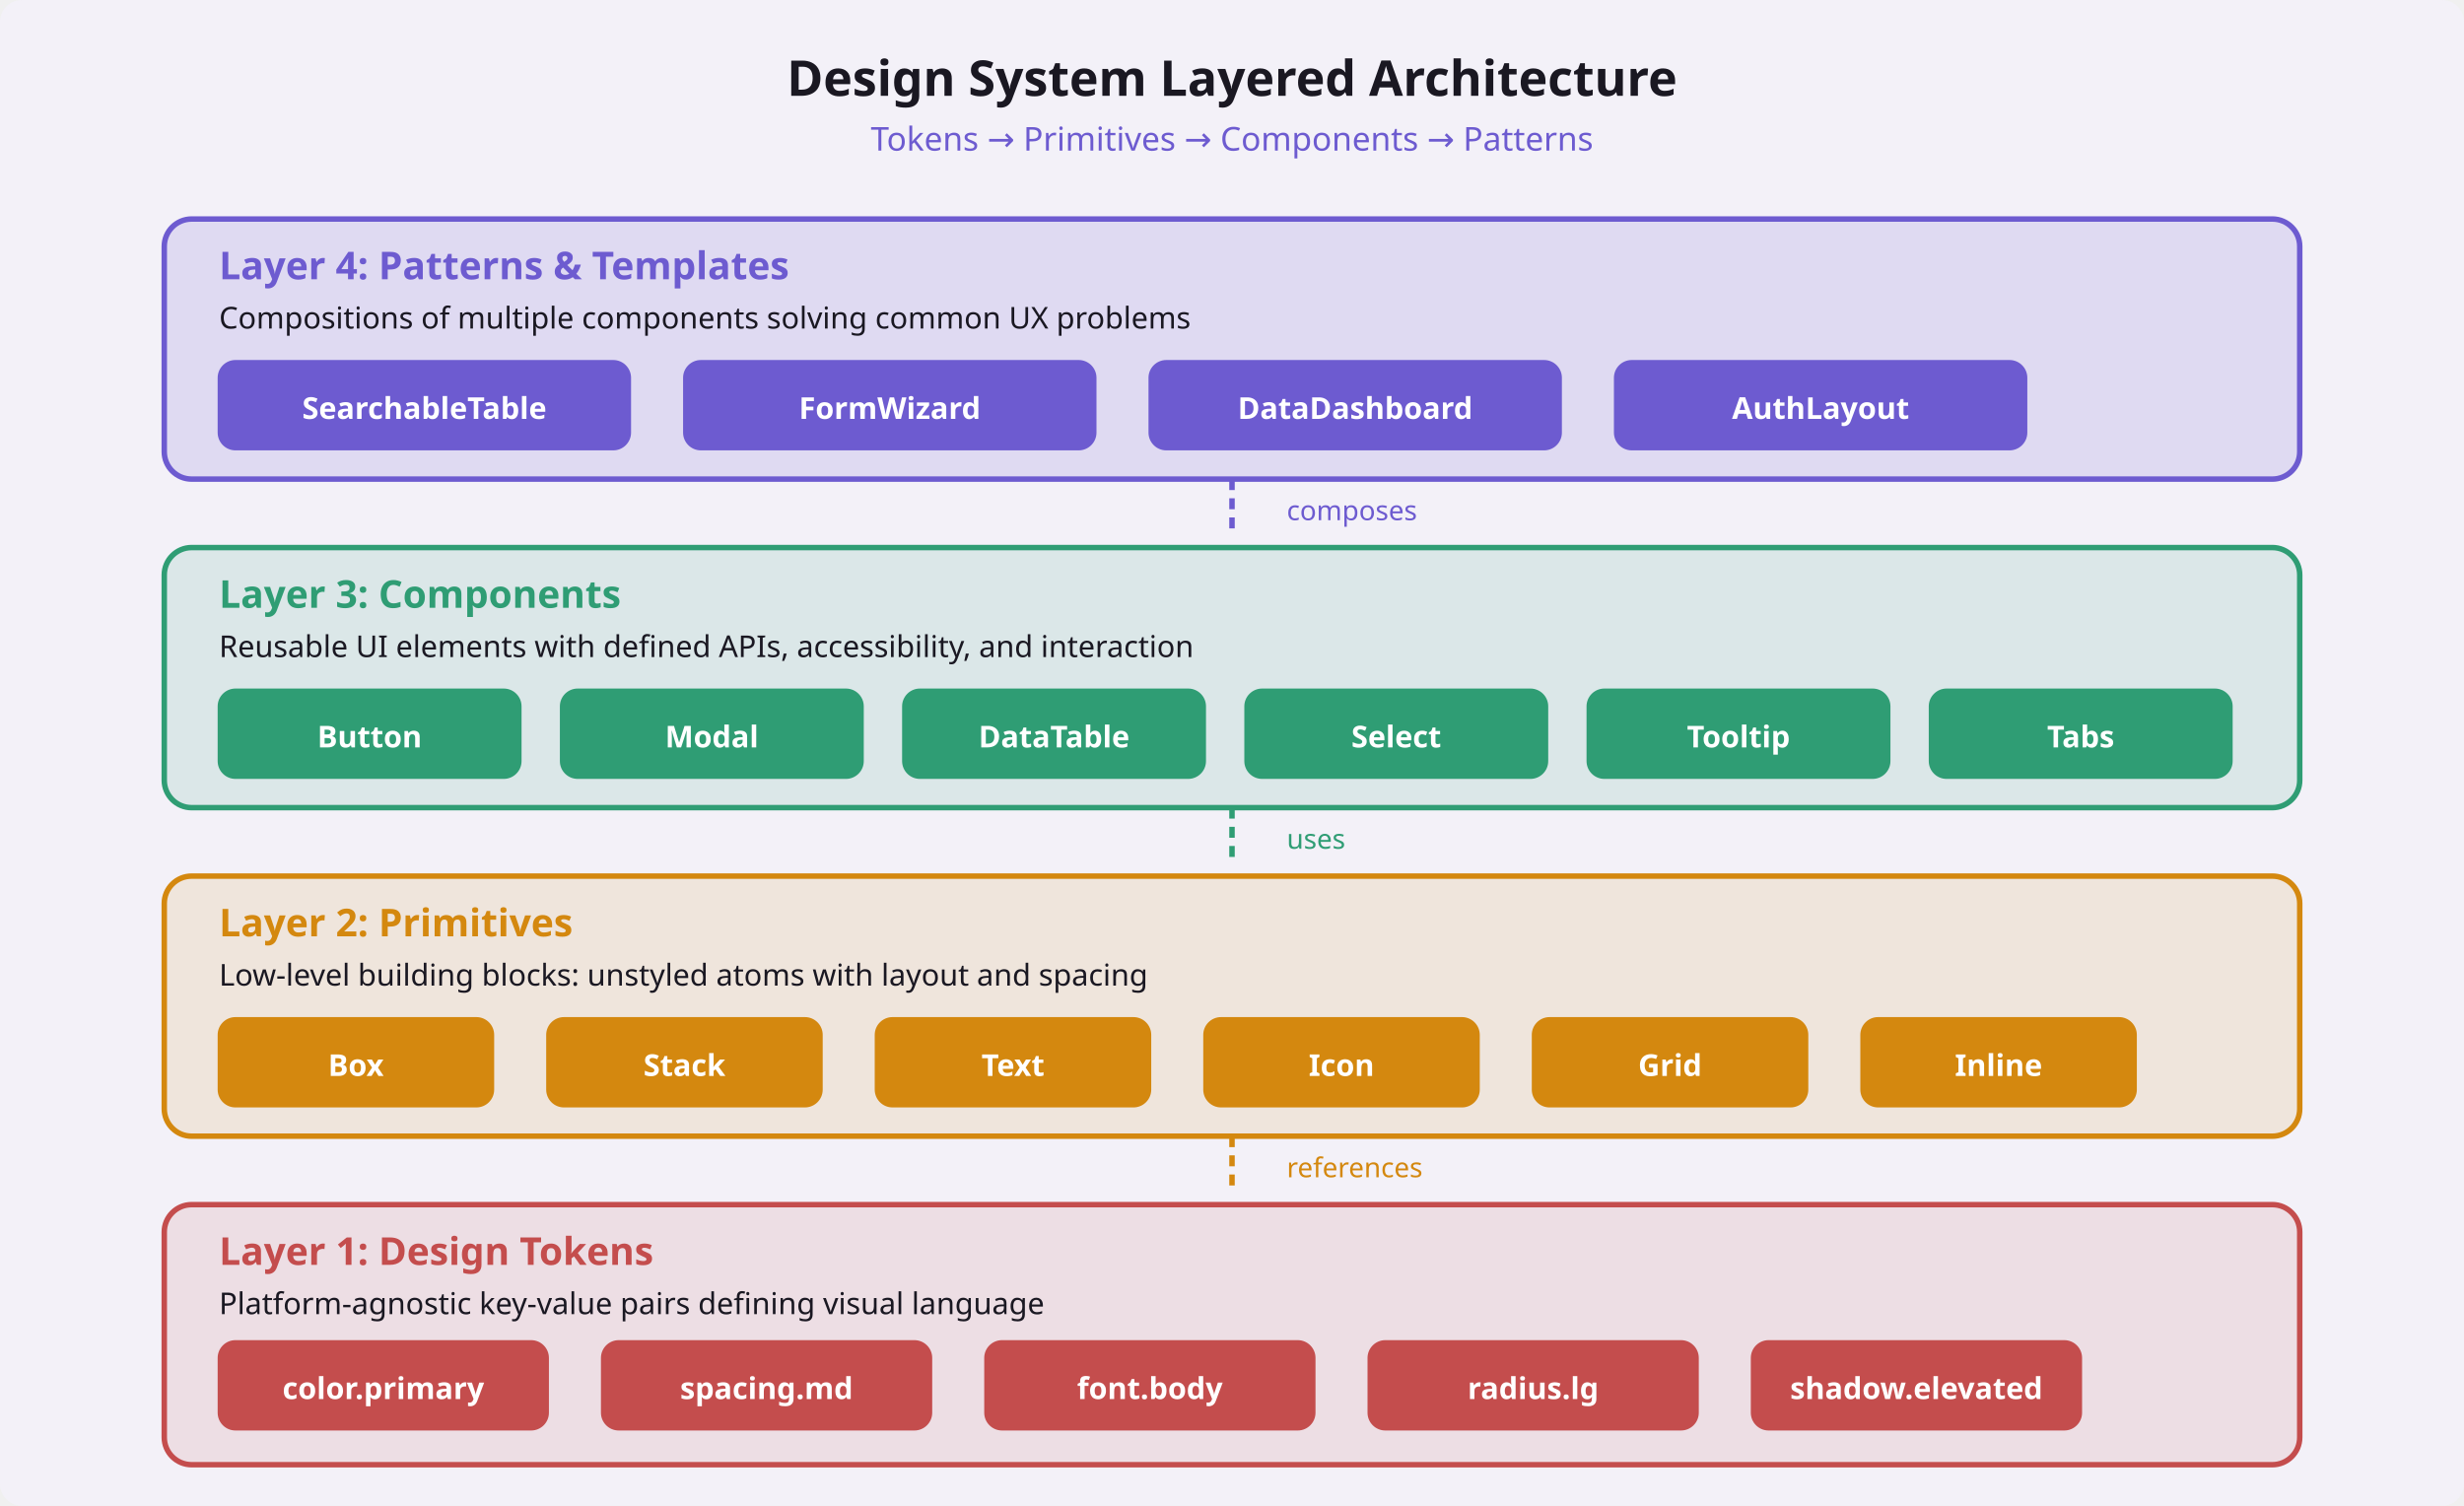
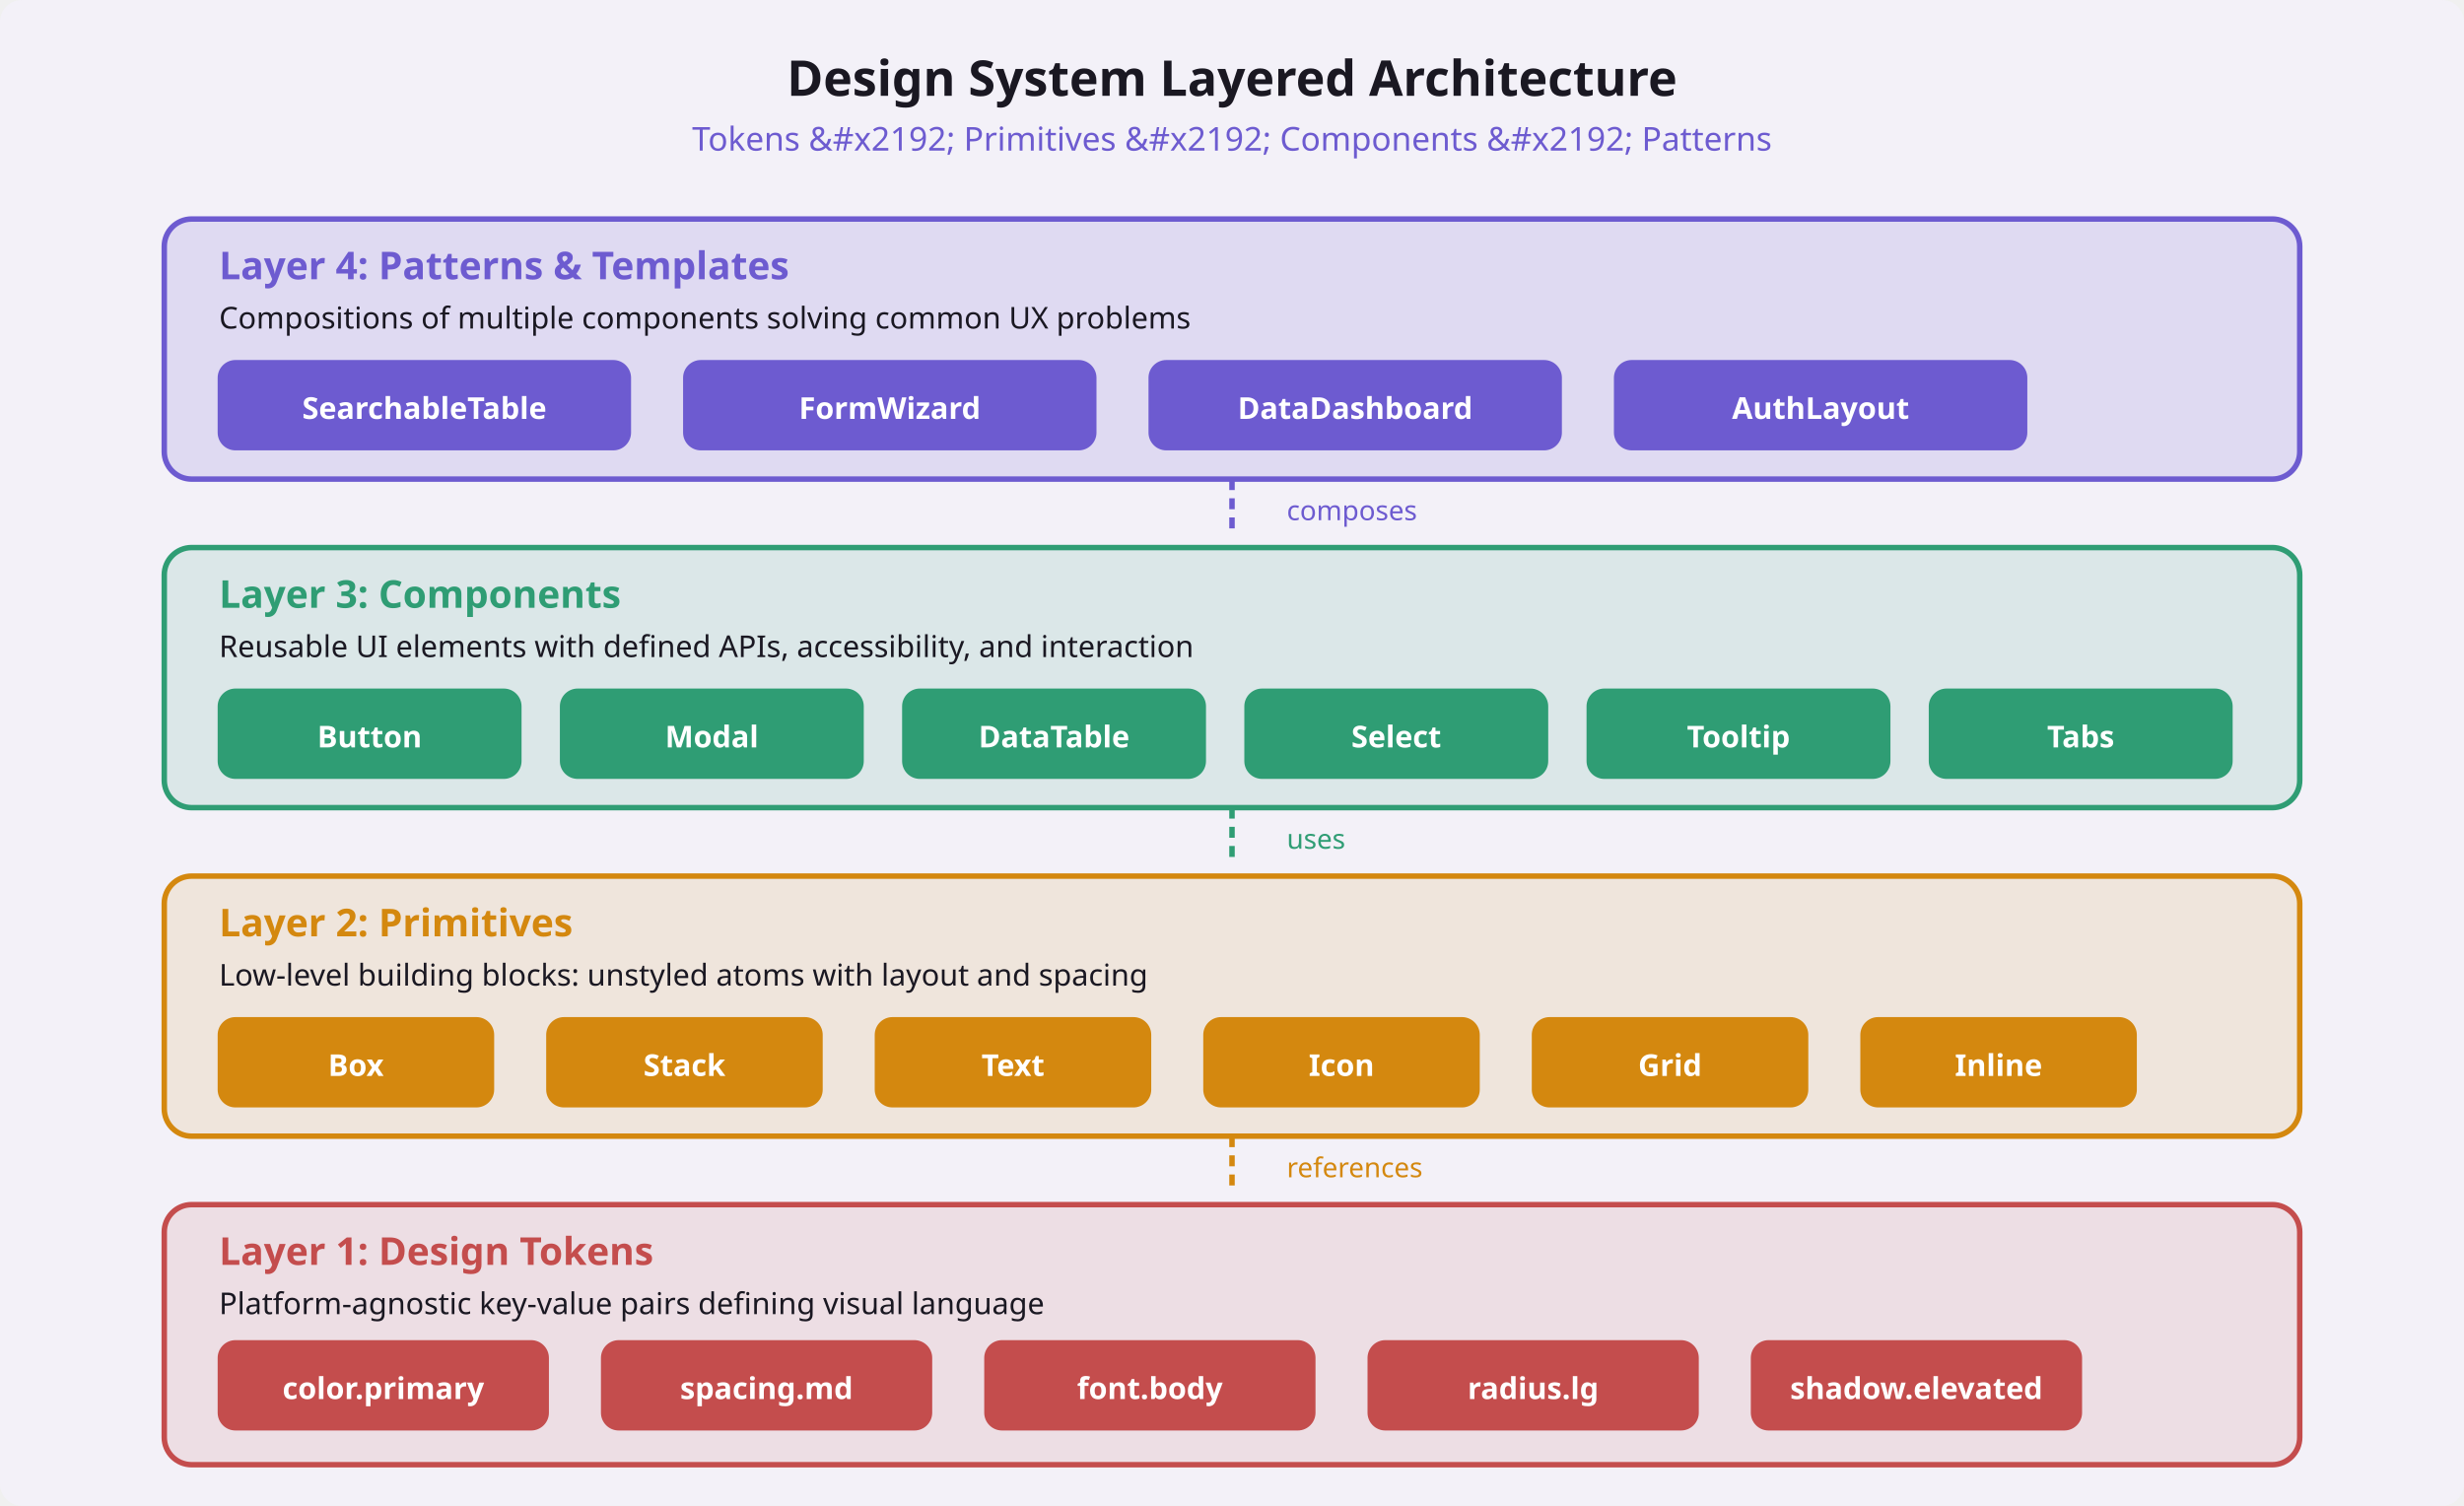
<svg xmlns="http://www.w3.org/2000/svg" viewBox="0 0 900 550" fill="none">
  <rect width="900" height="550" rx="8" fill="#f3f1f8" />
  <text x="450" y="35" text-anchor="middle" font-family="system-ui, sans-serif" font-size="18" font-weight="bold" fill="#1a1822">Design System Layered Architecture</text>
-   <text x="450" y="55" text-anchor="middle" font-family="system-ui, sans-serif" font-size="12" fill="#6d5bd0">Tokens → Primitives → Components → Patterns</text>
+   <text x="450" y="55" text-anchor="middle" font-family="system-ui, sans-serif" font-size="12" fill="#6d5bd0">Tokens &amp;#x2192; Primitives &amp;#x2192; Components &amp;#x2192; Patterns</text>
  <rect x="60" y="80" width="780" height="95" rx="10" fill="#6d5bd0" fill-opacity="0.15" stroke="#6d5bd0" stroke-width="2" />
  <text x="80" y="102" font-family="system-ui, sans-serif" font-size="14" font-weight="bold" fill="#6d5bd0">Layer 4: Patterns &amp; Templates</text>
  <text x="80" y="120" font-family="system-ui, sans-serif" font-size="11" fill="#1a1822">Compositions of multiple components solving common UX problems</text>
  <rect x="80" y="132" width="150" height="32" rx="6" fill="#6d5bd0" stroke="#6d5bd0" stroke-width="1" />
  <text x="155" y="153" text-anchor="middle" font-family="system-ui, sans-serif" font-size="11" font-weight="bold" fill="#ffffff">SearchableTable</text>
  <rect x="250" y="132" width="150" height="32" rx="6" fill="#6d5bd0" stroke="#6d5bd0" stroke-width="1" />
  <text x="325" y="153" text-anchor="middle" font-family="system-ui, sans-serif" font-size="11" font-weight="bold" fill="#ffffff">FormWizard</text>
  <rect x="420" y="132" width="150" height="32" rx="6" fill="#6d5bd0" stroke="#6d5bd0" stroke-width="1" />
  <text x="495" y="153" text-anchor="middle" font-family="system-ui, sans-serif" font-size="11" font-weight="bold" fill="#ffffff">DataDashboard</text>
  <rect x="590" y="132" width="150" height="32" rx="6" fill="#6d5bd0" stroke="#6d5bd0" stroke-width="1" />
  <text x="665" y="153" text-anchor="middle" font-family="system-ui, sans-serif" font-size="11" font-weight="bold" fill="#ffffff">AuthLayout</text>
  <line x1="450" y1="175" x2="450" y2="195" stroke="#6d5bd0" stroke-width="2" stroke-dasharray="4,3" />
  <text x="470" y="190" font-family="system-ui, sans-serif" font-size="10" fill="#6d5bd0">composes</text>
  <rect x="60" y="200" width="780" height="95" rx="10" fill="#2f9d74" fill-opacity="0.12" stroke="#2f9d74" stroke-width="2" />
  <text x="80" y="222" font-family="system-ui, sans-serif" font-size="14" font-weight="bold" fill="#2f9d74">Layer 3: Components</text>
  <text x="80" y="240" font-family="system-ui, sans-serif" font-size="11" fill="#1a1822">Reusable UI elements with defined APIs, accessibility, and interaction</text>
  <rect x="80" y="252" width="110" height="32" rx="6" fill="#2f9d74" stroke="#2f9d74" stroke-width="1" />
  <text x="135" y="273" text-anchor="middle" font-family="system-ui, sans-serif" font-size="11" font-weight="bold" fill="#ffffff">Button</text>
  <rect x="205" y="252" width="110" height="32" rx="6" fill="#2f9d74" stroke="#2f9d74" stroke-width="1" />
  <text x="260" y="273" text-anchor="middle" font-family="system-ui, sans-serif" font-size="11" font-weight="bold" fill="#ffffff">Modal</text>
  <rect x="330" y="252" width="110" height="32" rx="6" fill="#2f9d74" stroke="#2f9d74" stroke-width="1" />
  <text x="385" y="273" text-anchor="middle" font-family="system-ui, sans-serif" font-size="11" font-weight="bold" fill="#ffffff">DataTable</text>
  <rect x="455" y="252" width="110" height="32" rx="6" fill="#2f9d74" stroke="#2f9d74" stroke-width="1" />
  <text x="510" y="273" text-anchor="middle" font-family="system-ui, sans-serif" font-size="11" font-weight="bold" fill="#ffffff">Select</text>
  <rect x="580" y="252" width="110" height="32" rx="6" fill="#2f9d74" stroke="#2f9d74" stroke-width="1" />
  <text x="635" y="273" text-anchor="middle" font-family="system-ui, sans-serif" font-size="11" font-weight="bold" fill="#ffffff">Tooltip</text>
  <rect x="705" y="252" width="110" height="32" rx="6" fill="#2f9d74" stroke="#2f9d74" stroke-width="1" />
  <text x="760" y="273" text-anchor="middle" font-family="system-ui, sans-serif" font-size="11" font-weight="bold" fill="#ffffff">Tabs</text>
  <line x1="450" y1="295" x2="450" y2="315" stroke="#2f9d74" stroke-width="2" stroke-dasharray="4,3" />
  <text x="470" y="310" font-family="system-ui, sans-serif" font-size="10" fill="#2f9d74">uses</text>
  <rect x="60" y="320" width="780" height="95" rx="10" fill="#d4880f" fill-opacity="0.12" stroke="#d4880f" stroke-width="2" />
  <text x="80" y="342" font-family="system-ui, sans-serif" font-size="14" font-weight="bold" fill="#d4880f">Layer 2: Primitives</text>
  <text x="80" y="360" font-family="system-ui, sans-serif" font-size="11" fill="#1a1822">Low-level building blocks: unstyled atoms with layout and spacing</text>
  <rect x="80" y="372" width="100" height="32" rx="6" fill="#d4880f" stroke="#d4880f" stroke-width="1" />
  <text x="130" y="393" text-anchor="middle" font-family="system-ui, sans-serif" font-size="11" font-weight="bold" fill="#ffffff">Box</text>
  <rect x="200" y="372" width="100" height="32" rx="6" fill="#d4880f" stroke="#d4880f" stroke-width="1" />
  <text x="250" y="393" text-anchor="middle" font-family="system-ui, sans-serif" font-size="11" font-weight="bold" fill="#ffffff">Stack</text>
  <rect x="320" y="372" width="100" height="32" rx="6" fill="#d4880f" stroke="#d4880f" stroke-width="1" />
  <text x="370" y="393" text-anchor="middle" font-family="system-ui, sans-serif" font-size="11" font-weight="bold" fill="#ffffff">Text</text>
  <rect x="440" y="372" width="100" height="32" rx="6" fill="#d4880f" stroke="#d4880f" stroke-width="1" />
  <text x="490" y="393" text-anchor="middle" font-family="system-ui, sans-serif" font-size="11" font-weight="bold" fill="#ffffff">Icon</text>
  <rect x="560" y="372" width="100" height="32" rx="6" fill="#d4880f" stroke="#d4880f" stroke-width="1" />
  <text x="610" y="393" text-anchor="middle" font-family="system-ui, sans-serif" font-size="11" font-weight="bold" fill="#ffffff">Grid</text>
  <rect x="680" y="372" width="100" height="32" rx="6" fill="#d4880f" stroke="#d4880f" stroke-width="1" />
  <text x="730" y="393" text-anchor="middle" font-family="system-ui, sans-serif" font-size="11" font-weight="bold" fill="#ffffff">Inline</text>
  <line x1="450" y1="415" x2="450" y2="435" stroke="#d4880f" stroke-width="2" stroke-dasharray="4,3" />
  <text x="470" y="430" font-family="system-ui, sans-serif" font-size="10" fill="#d4880f">references</text>
  <rect x="60" y="440" width="780" height="95" rx="10" fill="#c44d4d" fill-opacity="0.12" stroke="#c44d4d" stroke-width="2" />
  <text x="80" y="462" font-family="system-ui, sans-serif" font-size="14" font-weight="bold" fill="#c44d4d">Layer 1: Design Tokens</text>
  <text x="80" y="480" font-family="system-ui, sans-serif" font-size="11" fill="#1a1822">Platform-agnostic key-value pairs defining visual language</text>
  <rect x="80" y="490" width="120" height="32" rx="6" fill="#c44d4d" stroke="#c44d4d" stroke-width="1" />
  <text x="140" y="511" text-anchor="middle" font-family="system-ui, sans-serif" font-size="11" font-weight="bold" fill="#ffffff">color.primary</text>
  <rect x="220" y="490" width="120" height="32" rx="6" fill="#c44d4d" stroke="#c44d4d" stroke-width="1" />
  <text x="280" y="511" text-anchor="middle" font-family="system-ui, sans-serif" font-size="11" font-weight="bold" fill="#ffffff">spacing.md</text>
  <rect x="360" y="490" width="120" height="32" rx="6" fill="#c44d4d" stroke="#c44d4d" stroke-width="1" />
  <text x="420" y="511" text-anchor="middle" font-family="system-ui, sans-serif" font-size="11" font-weight="bold" fill="#ffffff">font.body</text>
  <rect x="500" y="490" width="120" height="32" rx="6" fill="#c44d4d" stroke="#c44d4d" stroke-width="1" />
  <text x="560" y="511" text-anchor="middle" font-family="system-ui, sans-serif" font-size="11" font-weight="bold" fill="#ffffff">radius.lg</text>
  <rect x="640" y="490" width="120" height="32" rx="6" fill="#c44d4d" stroke="#c44d4d" stroke-width="1" />
  <text x="700" y="511" text-anchor="middle" font-family="system-ui, sans-serif" font-size="11" font-weight="bold" fill="#ffffff">shadow.elevated</text>
</svg>
